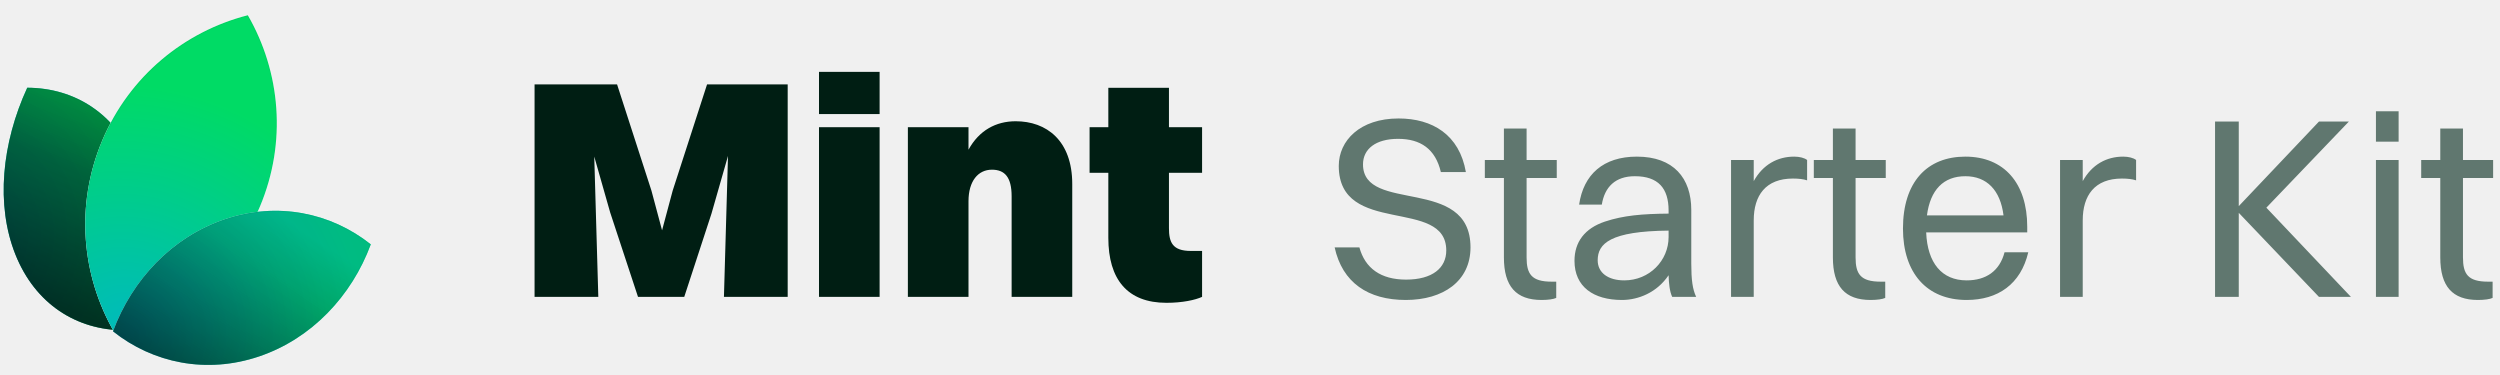
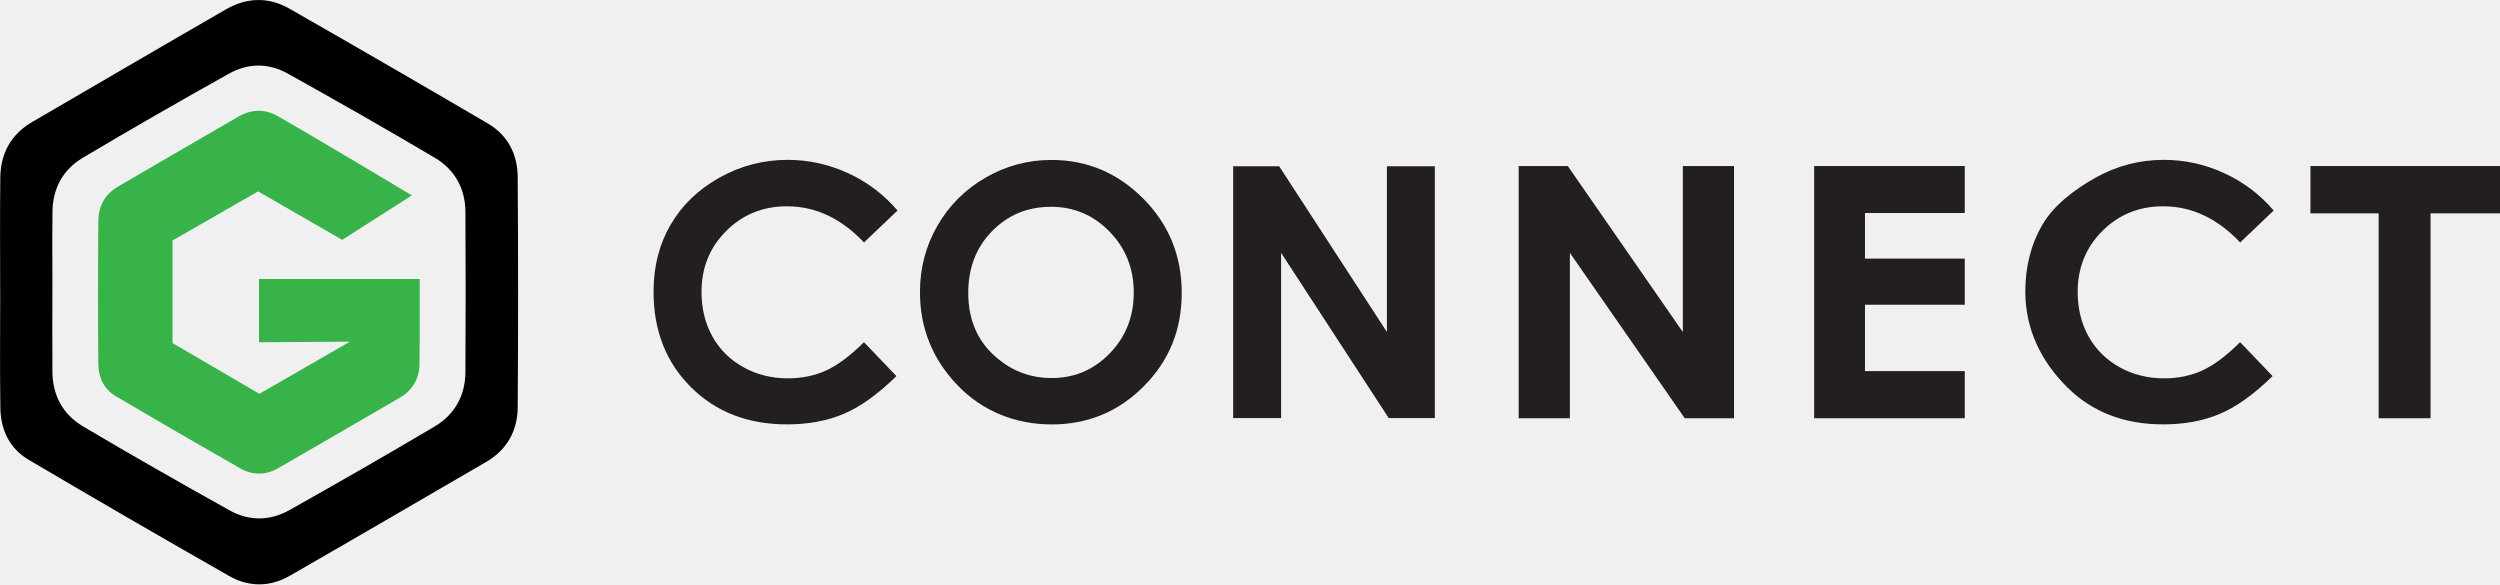
- <svg xmlns="http://www.w3.org/2000/svg" width="160" height="24" viewBox="0 0 160 24" fill="none">
-   <path d="M7.953 21.139C4.896 21.13 2.255 19.458 0.987 16.29C-0.28 13.121 0.109 9.163 1.744 5.615C4.801 5.624 7.442 7.296 8.71 10.465C9.977 13.633 9.588 17.591 7.953 21.139Z" fill="white" />
-   <path d="M7.953 21.139C4.896 21.13 2.255 19.458 0.987 16.29C-0.28 13.121 0.109 9.163 1.744 5.615C4.801 5.624 7.442 7.296 8.71 10.465C9.977 13.633 9.588 17.591 7.953 21.139Z" fill="url(#paint0_radial_115_86)" />
-   <path d="M7.953 21.139C4.896 21.13 2.255 19.458 0.987 16.29C-0.28 13.121 0.109 9.163 1.744 5.615C4.801 5.624 7.442 7.296 8.71 10.465C9.977 13.633 9.588 17.591 7.953 21.139Z" fill="black" fill-opacity="0.5" style="mix-blend-mode:hard-light" />
-   <path d="M7.953 21.139C4.896 21.13 2.255 19.458 0.987 16.29C-0.28 13.121 0.109 9.163 1.744 5.615C4.801 5.624 7.442 7.296 8.71 10.465C9.977 13.633 9.588 17.591 7.953 21.139Z" fill="url(#paint1_linear_115_86)" fill-opacity="0.5" style="mix-blend-mode:hard-light" />
-   <path d="M7.935 21.111C4.897 21.096 2.274 19.431 1.013 16.279C-0.248 13.124 0.136 9.182 1.762 5.643C4.8 5.659 7.423 7.324 8.684 10.476C9.945 13.63 9.561 17.572 7.935 21.111Z" stroke="url(#paint2_linear_115_86)" stroke-opacity="0.05" stroke-width="0.056" />
-   <path d="M7.31 21.257C11.354 20.221 14.884 17.375 16.628 13.236C18.373 9.097 17.945 4.587 15.86 0.976C11.816 2.012 8.287 4.858 6.542 8.998C4.797 13.137 5.225 17.646 7.31 21.257Z" fill="white" />
-   <path d="M7.31 21.257C11.354 20.221 14.884 17.375 16.628 13.236C18.373 9.097 17.945 4.587 15.86 0.976C11.816 2.012 8.287 4.858 6.542 8.998C4.797 13.137 5.225 17.646 7.31 21.257Z" fill="url(#paint3_radial_115_86)" />
-   <path d="M16.602 13.225C14.864 17.349 11.351 20.187 7.324 21.225C5.253 17.624 4.829 13.132 6.568 9.009C8.306 4.885 11.819 2.047 15.846 1.009C17.918 4.61 18.341 9.101 16.602 13.225Z" stroke="url(#paint4_linear_115_86)" stroke-opacity="0.05" stroke-width="0.056" />
-   <path d="M7.234 21.207C9.789 23.237 13.21 23.951 16.577 22.814C19.944 21.677 22.506 18.945 23.73 15.638C21.175 13.608 17.754 12.894 14.387 14.031C11.02 15.168 8.458 17.901 7.234 21.207Z" fill="white" />
-   <path d="M7.234 21.207C9.789 23.237 13.21 23.951 16.577 22.814C19.944 21.677 22.506 18.945 23.73 15.638C21.175 13.608 17.754 12.894 14.387 14.031C11.02 15.168 8.458 17.901 7.234 21.207Z" fill="url(#paint5_radial_115_86)" />
-   <path d="M7.234 21.207C9.789 23.237 13.21 23.951 16.577 22.814C19.944 21.677 22.506 18.945 23.73 15.638C21.175 13.608 17.754 12.894 14.387 14.031C11.02 15.168 8.458 17.901 7.234 21.207Z" fill="black" fill-opacity="0.2" style="mix-blend-mode:hard-light" />
-   <path d="M7.234 21.207C9.789 23.237 13.21 23.951 16.577 22.814C19.944 21.677 22.506 18.945 23.73 15.638C21.175 13.608 17.754 12.894 14.387 14.031C11.02 15.168 8.458 17.901 7.234 21.207Z" fill="url(#paint6_linear_115_86)" fill-opacity="0.5" style="mix-blend-mode:hard-light" />
-   <path d="M16.568 22.787C13.218 23.918 9.814 23.212 7.267 21.198C8.492 17.907 11.044 15.189 14.396 14.058C17.747 12.927 21.15 13.633 23.697 15.648C22.472 18.938 19.92 21.656 16.568 22.787Z" stroke="url(#paint7_linear_115_86)" stroke-opacity="0.05" stroke-width="0.056" />
-   <path d="M34.212 19V5.4H39.492L41.692 12.2L42.372 14.74L43.052 12.2L45.252 5.4H50.412V19H46.332L46.592 9.98L45.532 13.68L43.792 19H40.832L39.052 13.6L38.032 10.02L38.292 19H34.212ZM52.416 7.3V4.6H56.295V7.3H52.416ZM52.416 19V8.14H56.295V19H52.416ZM58.104 19V8.14H61.984V9.58C62.664 8.34 63.744 7.76 65.004 7.76C66.964 7.76 68.624 8.98 68.624 11.78V19H64.744V12.56C64.744 11.34 64.304 10.86 63.484 10.86C62.604 10.86 61.984 11.58 61.984 12.88V19H58.104ZM70.933 15.22V11.06H69.733V8.14H70.933V5.62H74.813V8.14H76.933V11.06H74.813V14.6C74.813 15.5 75.033 16.06 76.213 16.06H76.933V19C76.493 19.2 75.673 19.38 74.653 19.38C72.153 19.38 70.933 17.88 70.933 15.22Z" fill="#001E13" />
-   <path d="M87.232 10.519C87.232 13.687 94.112 11.229 94.112 15.832C94.112 17.994 92.364 19.198 89.971 19.198C87.562 19.198 85.912 18.093 85.417 15.832H87.001C87.364 17.169 88.371 17.895 89.987 17.895C91.671 17.895 92.561 17.152 92.561 16.03C92.561 12.598 85.681 15.155 85.681 10.618C85.681 9.001 87.034 7.582 89.509 7.582C91.671 7.582 93.403 8.621 93.816 11.014H92.215C91.868 9.529 90.912 8.886 89.476 8.886C88.057 8.886 87.232 9.529 87.232 10.519ZM96.25 16.476V11.393H95.029V10.239H96.25V8.226H97.702V10.239H99.632V11.393H97.702V16.476C97.702 17.532 98.015 18.026 99.302 18.026H99.599V19.066C99.434 19.148 99.071 19.198 98.659 19.198C97.025 19.198 96.25 18.323 96.25 16.476ZM102.516 13.093H101.064C101.345 11.162 102.615 10.024 104.76 10.024C107.103 10.024 108.242 11.393 108.242 13.44V16.888C108.242 17.895 108.324 18.521 108.555 19H107.021C106.856 18.654 106.806 18.142 106.79 17.614C106.047 18.72 104.859 19.198 103.803 19.198C101.988 19.198 100.767 18.357 100.767 16.69C100.767 15.486 101.427 14.611 102.714 14.182C103.902 13.786 105.107 13.687 106.79 13.671V13.473C106.79 12.053 106.13 11.278 104.628 11.278C103.374 11.278 102.698 11.971 102.516 13.093ZM102.252 16.657C102.252 17.465 102.929 17.944 103.952 17.944C105.569 17.944 106.79 16.674 106.79 15.172V14.759C103.061 14.793 102.252 15.585 102.252 16.657ZM110.787 19V10.239H112.239V11.591C112.833 10.519 113.774 10.024 114.83 10.024C115.176 10.024 115.49 10.107 115.655 10.239V11.542C115.407 11.46 115.094 11.427 114.747 11.427C112.998 11.427 112.239 12.515 112.239 14.1V19H110.787ZM117.305 16.476V11.393H116.084V10.239H117.305V8.226H118.757V10.239H120.688V11.393H118.757V16.476C118.757 17.532 119.071 18.026 120.358 18.026H120.655V19.066C120.49 19.148 120.127 19.198 119.714 19.198C118.081 19.198 117.305 18.323 117.305 16.476ZM129.809 16.145C129.33 18.192 127.862 19.198 125.865 19.198C123.324 19.198 121.79 17.482 121.79 14.627C121.79 11.658 123.324 10.024 125.783 10.024C128.258 10.024 129.743 11.723 129.743 14.512V14.875H123.275C123.357 16.838 124.281 17.944 125.865 17.944C127.103 17.944 127.977 17.35 128.291 16.145H129.809ZM125.783 11.278C124.38 11.278 123.539 12.152 123.324 13.786H128.225C128.027 12.169 127.152 11.278 125.783 11.278ZM131.843 19V10.239H133.295V11.591C133.889 10.519 134.829 10.024 135.885 10.024C136.232 10.024 136.545 10.107 136.71 10.239V11.542C136.463 11.46 136.149 11.427 135.803 11.427C134.054 11.427 133.295 12.515 133.295 14.1V19H131.843ZM141.763 19V7.78H143.281V13.192L148.413 7.78H150.327L145.047 13.291L150.459 19H148.413L143.281 13.621V19H141.763ZM152.06 9.067V7.12H153.512V9.067H152.06ZM152.06 19V10.239H153.512V19H152.06ZM156.178 16.476V11.393H154.957V10.239H156.178V8.226H157.63V10.239H159.56V11.393H157.63V16.476C157.63 17.532 157.943 18.026 159.23 18.026H159.527V19.066C159.362 19.148 158.999 19.198 158.587 19.198C156.953 19.198 156.178 18.323 156.178 16.476Z" fill="#002719" fill-opacity="0.6" />
+ <svg xmlns="http://www.w3.org/2000/svg" id="Layer_1" data-name="Layer 1" viewBox="0 0 569.59 133.13">
  <defs>
-     <radialGradient id="paint0_radial_115_86" cx="0" cy="0" r="1" gradientUnits="userSpaceOnUse" gradientTransform="translate(-3.00503 15.023) rotate(-10.029) scale(17.9572 17.784)">
-       <stop stop-color="#00B0BB" />
-       <stop offset="1" stop-color="#00DB65" />
-     </radialGradient>
-     <linearGradient id="paint1_linear_115_86" x1="7.39" y1="4.813" x2="1.63" y2="18.689" gradientUnits="userSpaceOnUse">
-       <stop stop-color="#18E299" />
-       <stop offset="1" />
-     </linearGradient>
-     <linearGradient id="paint2_linear_115_86" x1="7.948" y1="8.016" x2="1.761" y2="18.746" gradientUnits="userSpaceOnUse">
-       <stop />
-       <stop offset="1" stop-opacity="0" />
-     </linearGradient>
-     <radialGradient id="paint3_radial_115_86" cx="0" cy="0" r="1" gradientUnits="userSpaceOnUse" gradientTransform="translate(8.11404 20.8822) rotate(-75.7542) scale(21.6246 23.7772)">
-       <stop stop-color="#00BBBB" />
-       <stop offset="0.713" stop-color="#00DB65" />
-     </radialGradient>
-     <linearGradient id="paint4_linear_115_86" x1="7.602" y1="5.871" x2="15.556" y2="16.372" gradientUnits="userSpaceOnUse">
-       <stop />
-       <stop offset="1" stop-opacity="0" />
-     </linearGradient>
-     <radialGradient id="paint5_radial_115_86" cx="0" cy="0" r="1" gradientUnits="userSpaceOnUse" gradientTransform="translate(7.84537 21.5181) rotate(-20.3525) scale(18.5603 17.32)">
-       <stop stop-color="#00B0BB" />
-       <stop offset="1" stop-color="#00DB65" />
-     </radialGradient>
-     <linearGradient id="paint6_linear_115_86" x1="16.808" y1="13.007" x2="10.041" y2="22.994" gradientUnits="userSpaceOnUse">
-       <stop stop-color="#00B1BC" />
-       <stop offset="1" />
-     </linearGradient>
-     <linearGradient id="paint7_linear_115_86" x1="16.808" y1="13.007" x2="14.169" y2="23.841" gradientUnits="userSpaceOnUse">
-       <stop />
-       <stop offset="1" stop-opacity="0" />
-     </linearGradient>
+     <style>
+       .cls-1 {
+         fill: #37b34a;
+       }
+ 
+       .cls-1, .cls-2, .cls-3 {
+         stroke-width: 0px;
+       }
+ 
+       .cls-2 {
+         fill: #000;
+       }
+ 
+       .cls-3 {
+         fill: #231f20;
+       }
+     </style>
  </defs>
+   <path class="cls-3" d="M346.01,37.83h11.19l26.21,37.82v-37.82h11.66v57.47h-11.22l-26.18-37.7v37.7h-11.66v-57.47Z" />
+   <path class="cls-3" d="M413.33,37.83h34.31v10.7h-22.73v10.39h22.73v10.51h-22.73v15.12h22.73v10.74h-34.31v-57.47Z" />
+   <path class="cls-3" d="M526.4,37.83h43.2v10.78h-15.83v46.68h-11.83v-46.68h-15.54v-10.78Z" />
+   <g>
+     <path class="cls-3" d="M204.49,47.96l-7.64,7.28c-5.2-5.49-11.04-8.24-17.54-8.24-5.48,0-10.1,1.87-13.85,5.62-3.75,3.75-5.63,8.37-5.63,13.86,0,3.83.83,7.22,2.49,10.19s4.01,5.3,7.05,6.99c3.04,1.69,6.42,2.54,10.13,2.54,3.17,0,6.07-.59,8.69-1.78,2.62-1.18,5.51-3.34,8.65-6.46l7.4,7.73c-4.24,4.14-8.24,7.01-12.01,8.6-3.77,1.6-8.08,2.4-12.91,2.4-8.92,0-16.22-2.83-21.9-8.48-5.68-5.66-8.52-12.9-8.52-21.75,0-5.72,1.29-10.8,3.88-15.25s6.29-8.02,11.12-10.73c4.82-2.7,10.02-4.06,15.58-4.06,4.73,0,9.29,1,13.67,3,4.38,2,8.16,4.84,11.33,8.53Z" />
+     <path class="cls-3" d="M518.03,47.96l-7.64,7.28c-5.2-5.49-11.04-8.24-17.54-8.24-5.48,0-10.1,1.87-13.85,5.62-3.75,3.75-5.63,8.37-5.63,13.86,0,3.83.83,7.22,2.49,10.19s4.01,5.3,7.05,6.99c3.04,1.69,6.42,2.54,10.13,2.54,3.17,0,6.07-.59,8.69-1.78,2.62-1.18,5.51-3.34,8.65-6.46l7.4,7.73c-4.24,4.14-8.24,7.01-12.01,8.6-3.77,1.6-8.08,2.4-12.91,2.4-8.92,0-16.22-2.83-21.9-8.48-5.68-5.66-9.52-12.9-9.52-21.75,0-5.72,1.29-10.8,3.88-15.25s7.29-8.02,12.12-10.73c4.82-2.7,10.02-4.06,15.58-4.06,4.73,0,9.29,1,13.67,3,4.38,2,8.16,4.84,11.33,8.53Z" />
+     <path class="cls-3" d="M239.54,36.44c8.12,0,15.1,2.94,20.94,8.81,5.84,5.88,8.76,13.04,8.76,21.49s-2.88,15.46-8.64,21.26c-5.76,5.8-12.76,8.7-20.98,8.7s-15.77-2.98-21.47-8.93c-5.7-5.95-8.55-13.03-8.55-21.22,0-5.49,1.33-10.53,3.98-15.13s6.3-8.25,10.95-10.94c4.64-2.69,9.65-4.04,15.01-4.04ZM239.42,47.12c-5.31,0-9.77,1.85-13.39,5.54-3.62,3.69-5.43,8.39-5.43,14.08,0,6.35,2.28,11.36,6.83,15.06,3.54,2.89,7.6,4.33,12.18,4.33,5.18,0,9.59-1.87,13.23-5.62,3.64-3.74,5.47-8.36,5.47-13.85s-1.83-10.08-5.5-13.87c-3.67-3.78-8.13-5.68-13.39-5.68Z" />
+     <path class="cls-3" d="M280.97,37.88h10.47l24.55,37.76v-37.76h10.92v57.37h-10.51l-24.52-37.64v37.64h-10.92v-57.37Z" />
+   </g>
+   <g>
+     <path class="cls-2" d="M.04,66.53c0-8.69-.08-17.37.03-26.06.07-5.51,2.41-9.86,7.28-12.69C22.07,19.22,36.77,10.61,51.52,2.11c4.69-2.7,9.65-2.85,14.36-.17,15.15,8.65,30.25,17.39,45.31,26.22,4.55,2.67,6.73,7.05,6.76,12.21.12,17.48.13,34.96,0,52.43-.04,5.33-2.42,9.67-7.18,12.44-14.9,8.66-29.79,17.35-44.74,25.94-4.5,2.58-9.32,2.61-13.78.07-15.3-8.71-30.53-17.54-45.7-26.48-4.31-2.54-6.38-6.77-6.46-11.71-.15-8.84-.04-17.69-.04-26.53ZM11.93,66.35c0,6.12-.03,12.25.01,18.37.04,5.4,2.43,9.73,6.97,12.42,11.05,6.56,22.22,12.91,33.44,19.16,4.44,2.48,9.22,2.39,13.65-.11,11.06-6.23,22.09-12.53,33.01-19.01,4.55-2.7,7-7.01,7.03-12.39.07-12.19.08-24.39,0-36.58-.04-5.31-2.48-9.61-6.97-12.26-11.1-6.57-22.31-12.96-33.59-19.23-4.27-2.37-8.97-2.37-13.24.02-11.22,6.27-22.37,12.66-33.41,19.23-4.43,2.64-6.8,6.89-6.87,12.15-.08,6.07-.02,12.14-.02,18.21Z" />
+     <path class="cls-1" d="M95.65,63.57h-36.63v14.41l20.7-.14-20.61,11.88-19.8-11.55v-23.38l19.49-11.19,19.17,11.05,15.87-10.14c-5.12-3.06-22.59-13.5-30.57-18.06-2.92-1.67-6-1.58-8.92.1-9.16,5.28-18.29,10.62-27.43,15.94-3.02,1.76-4.48,4.46-4.52,7.88-.07,5.39-.09,27.16,0,32.65.05,3.06,1.33,5.69,4.01,7.27,9.42,5.55,18.87,11.03,28.37,16.44,2.77,1.58,5.77,1.56,8.56-.04,9.28-5.33,18.52-10.73,27.78-16.1,2.96-1.72,4.43-4.42,4.46-7.73.01-1.55.02-3.21.03-4.88h.02v-14.41Z" />
+   </g>
</svg>
